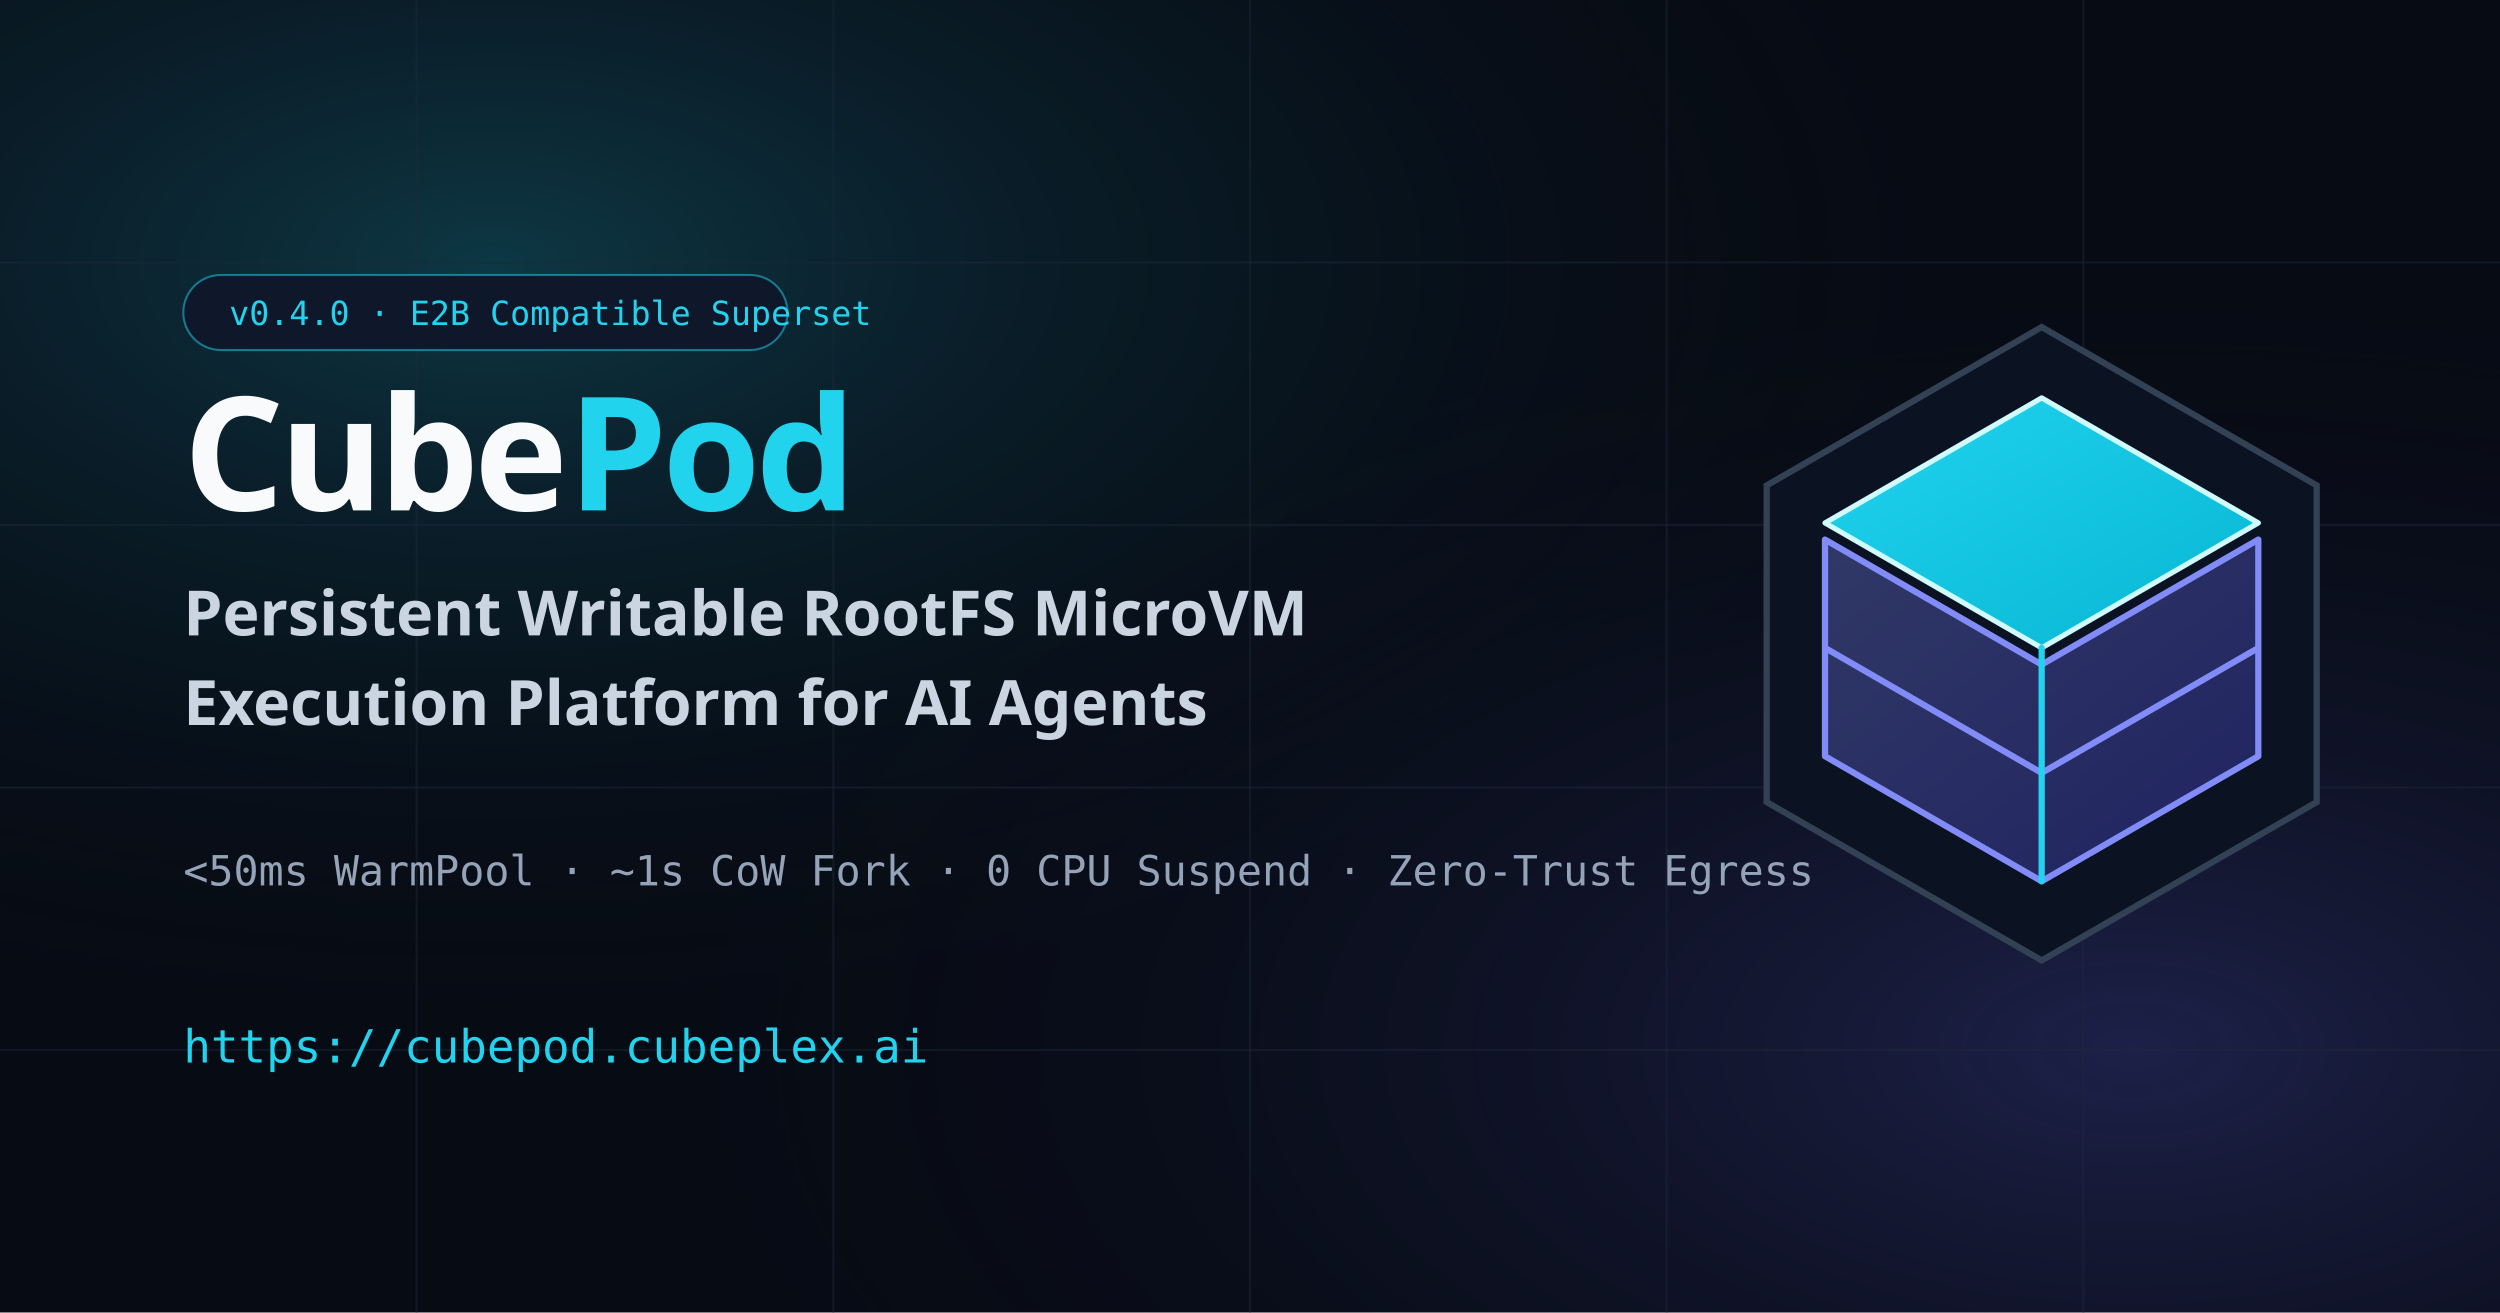
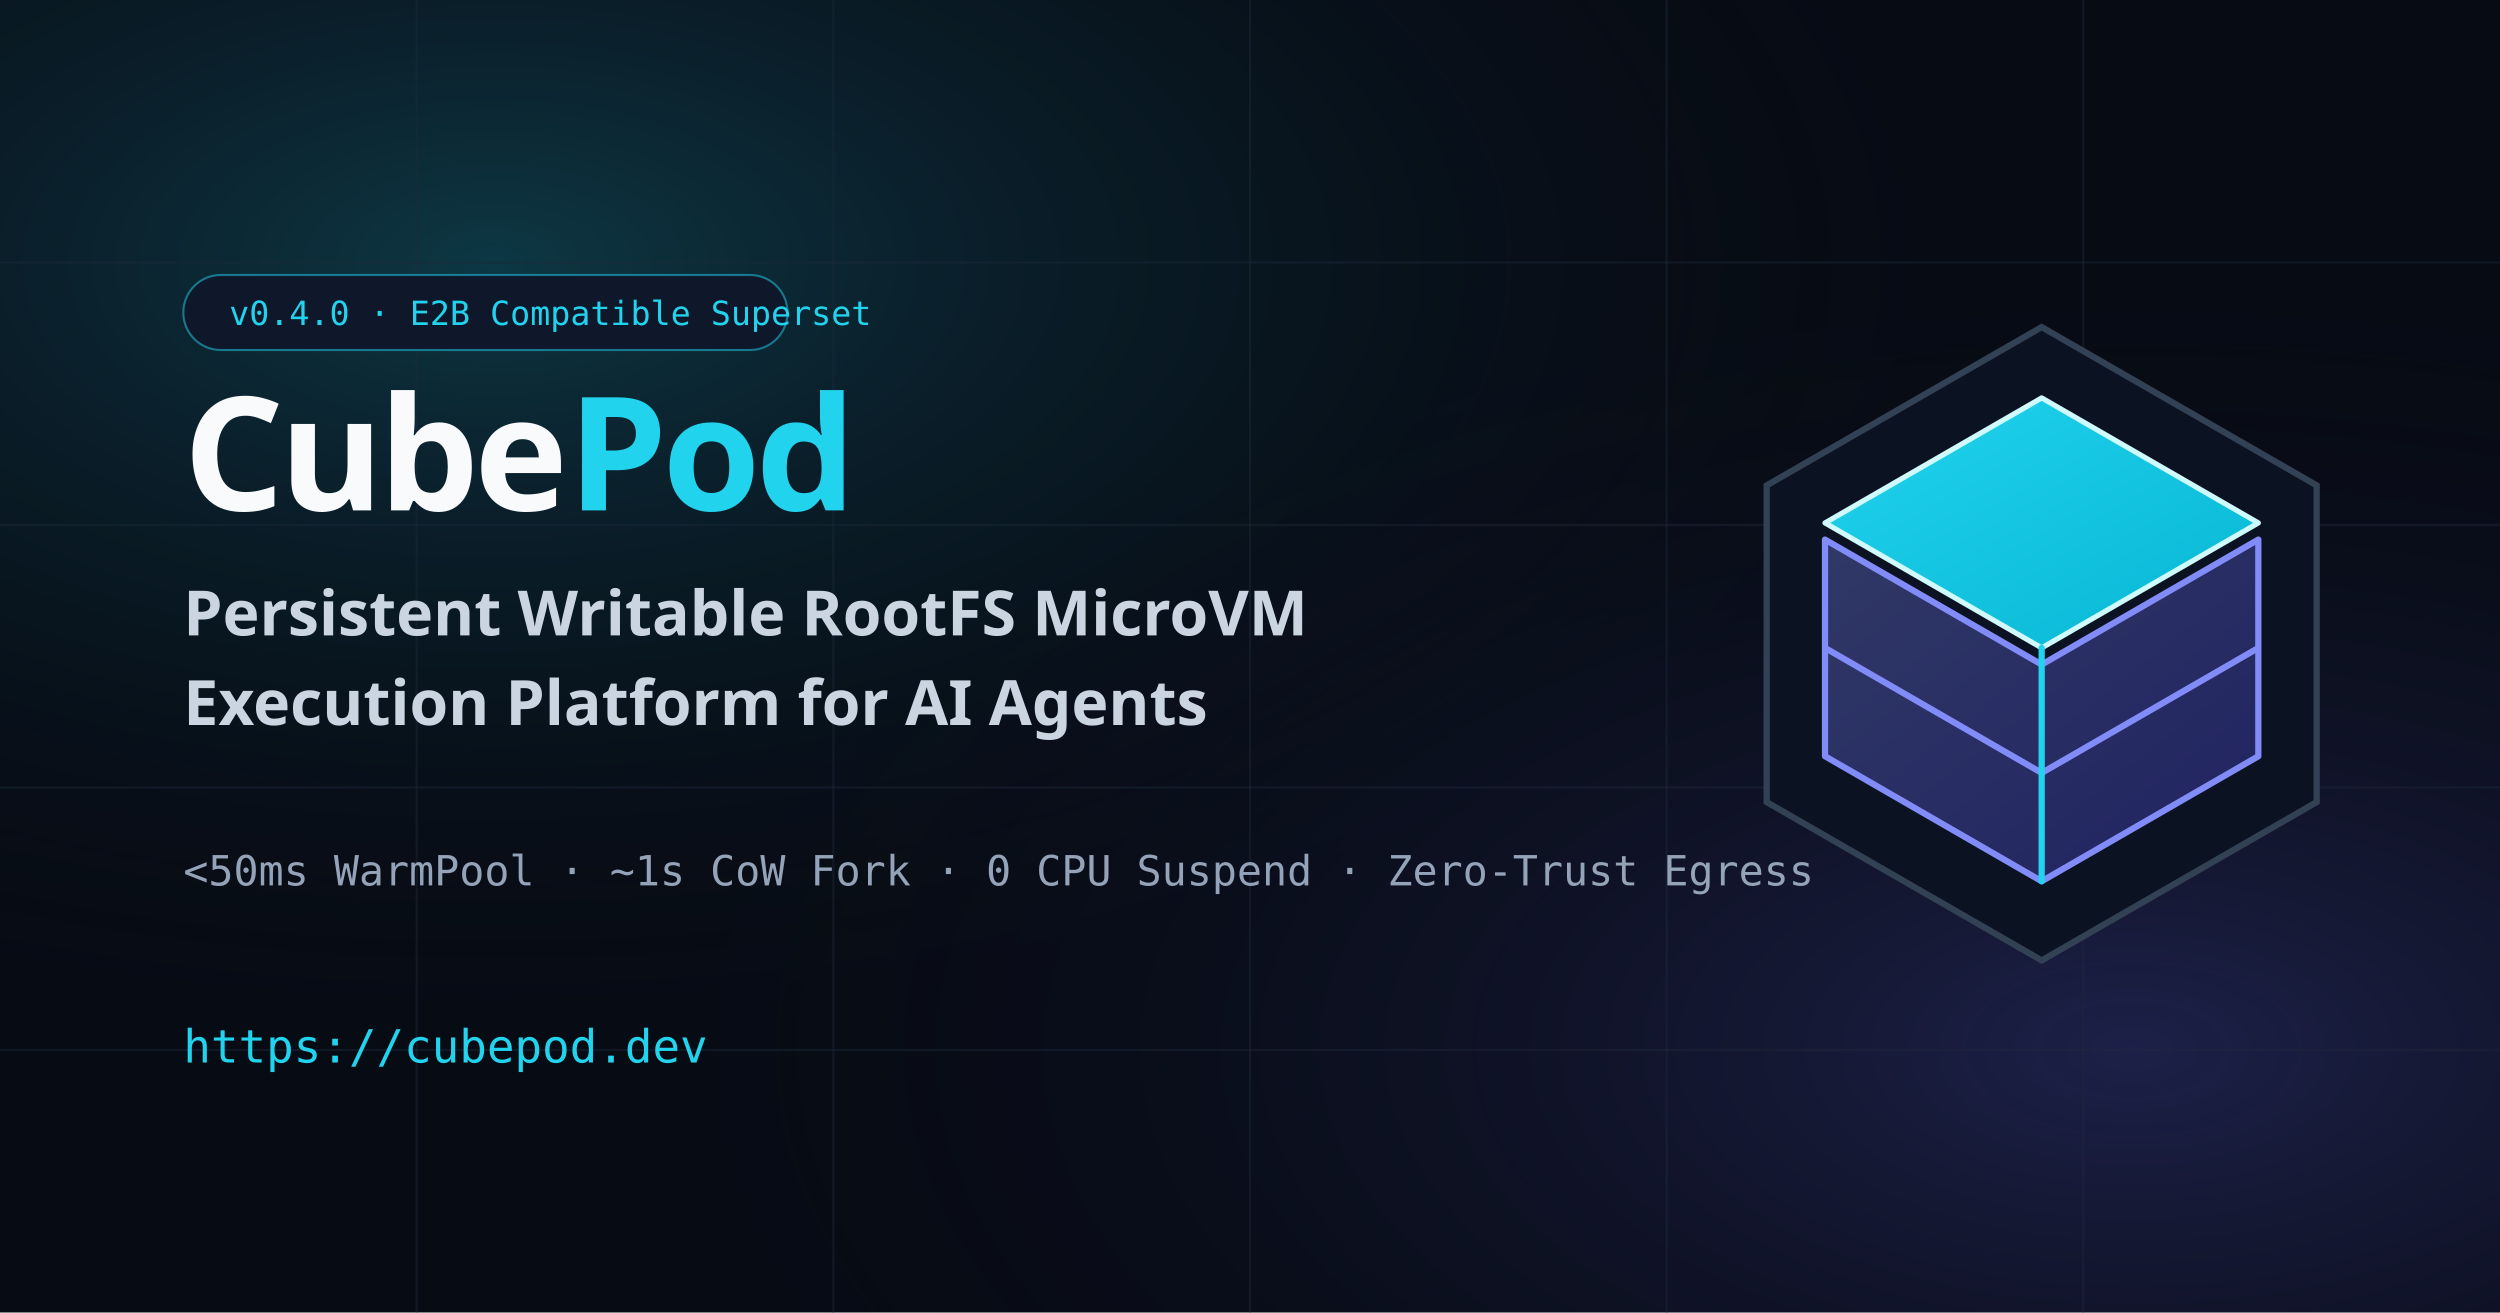
<svg xmlns="http://www.w3.org/2000/svg" viewBox="0 0 1200 630" width="1200" height="630" fill="none">
  <defs>
    <radialGradient id="og-glow-1" cx="20%" cy="20%" r="60%">
      <stop offset="0%" stop-color="#22d3ee" stop-opacity="0.22" />
      <stop offset="100%" stop-color="#070b14" stop-opacity="0" />
    </radialGradient>
    <radialGradient id="og-glow-2" cx="85%" cy="80%" r="60%">
      <stop offset="0%" stop-color="#6366f1" stop-opacity="0.24" />
      <stop offset="100%" stop-color="#070b14" stop-opacity="0" />
    </radialGradient>
    <linearGradient id="og-cube-top" x1="0%" y1="0%" x2="100%" y2="100%">
      <stop offset="0%" stop-color="#22d3ee" />
      <stop offset="100%" stop-color="#06b6d4" />
    </linearGradient>
    <linearGradient id="og-cube-bot" x1="0%" y1="0%" x2="100%" y2="100%">
      <stop offset="0%" stop-color="#818cf8" />
      <stop offset="100%" stop-color="#4f46e5" />
    </linearGradient>
  </defs>
  <rect width="1200" height="630" fill="#070b14" />
  <rect width="1200" height="630" fill="url(#og-glow-1)" />
  <rect width="1200" height="630" fill="url(#og-glow-2)" />
  <g stroke="#1e293b" stroke-opacity="0.45" stroke-width="1">
    <line x1="0" y1="126" x2="1200" y2="126" />
    <line x1="0" y1="252" x2="1200" y2="252" />
    <line x1="0" y1="378" x2="1200" y2="378" />
    <line x1="0" y1="504" x2="1200" y2="504" />
    <line x1="200" y1="0" x2="200" y2="630" />
    <line x1="400" y1="0" x2="400" y2="630" />
    <line x1="600" y1="0" x2="600" y2="630" />
    <line x1="800" y1="0" x2="800" y2="630" />
    <line x1="1000" y1="0" x2="1000" y2="630" />
  </g>
  <g transform="translate(820, 145)">
    <polygon points="160,12 292,88 292,240 160,316 28,240 28,88" stroke="#334155" stroke-width="3" fill="#0b1222" />
    <polygon points="160,174 264,114 264,218 160,278 56,218 56,114" fill="url(#og-cube-bot)" fill-opacity="0.32" stroke="#818cf8" stroke-width="3" stroke-linejoin="round" />
    <polyline points="56,166 160,226 264,166" stroke="#818cf8" stroke-width="3" stroke-linejoin="round" fill="none" />
    <polygon points="160,46 264,106 160,166 56,106" fill="url(#og-cube-top)" stroke="#cffafe" stroke-width="2.5" stroke-linejoin="round" />
    <line x1="160" y1="166" x2="160" y2="278" stroke="#22d3ee" stroke-width="3" stroke-linecap="round" />
  </g>
  <rect x="88" y="132" width="290" height="36" rx="18" fill="#0f172a" stroke="#22d3ee" stroke-opacity="0.5" />
  <text x="110" y="156" font-family="ui-monospace, SFMono-Regular, Menlo, monospace" font-size="16" fill="#22d3ee">v0.4.0 · E2B Compatible Superset</text>
  <text x="88" y="245" font-family="ui-sans-serif, system-ui, sans-serif" font-size="76" font-weight="800" letter-spacing="-0.03em" fill="#f8fafc">Cube<tspan fill="#22d3ee">Pod</tspan>
  </text>
  <text x="88" y="305" font-family="ui-sans-serif, system-ui, sans-serif" font-size="30" font-weight="600" fill="#cbd5e1">Persistent Writable RootFS MicroVM</text>
  <text x="88" y="348" font-family="ui-sans-serif, system-ui, sans-serif" font-size="30" font-weight="600" fill="#cbd5e1">Execution Platform for AI Agents</text>
  <text x="88" y="425" font-family="ui-monospace, SFMono-Regular, Menlo, monospace" font-size="20" fill="#94a3b8">&lt;50ms WarmPool  ·  ~1s CoW Fork  ·  0 CPU Suspend  ·  Zero-Trust Egress</text>
-   <text x="88" y="510" font-family="ui-monospace, SFMono-Regular, Menlo, monospace" font-size="22" fill="#22d3ee">https://cubepod.cubeplex.ai</text>
+   <text x="88" y="510" font-family="ui-monospace, SFMono-Regular, Menlo, monospace" font-size="22" fill="#22d3ee">https://cubepod.dev</text>
</svg>
